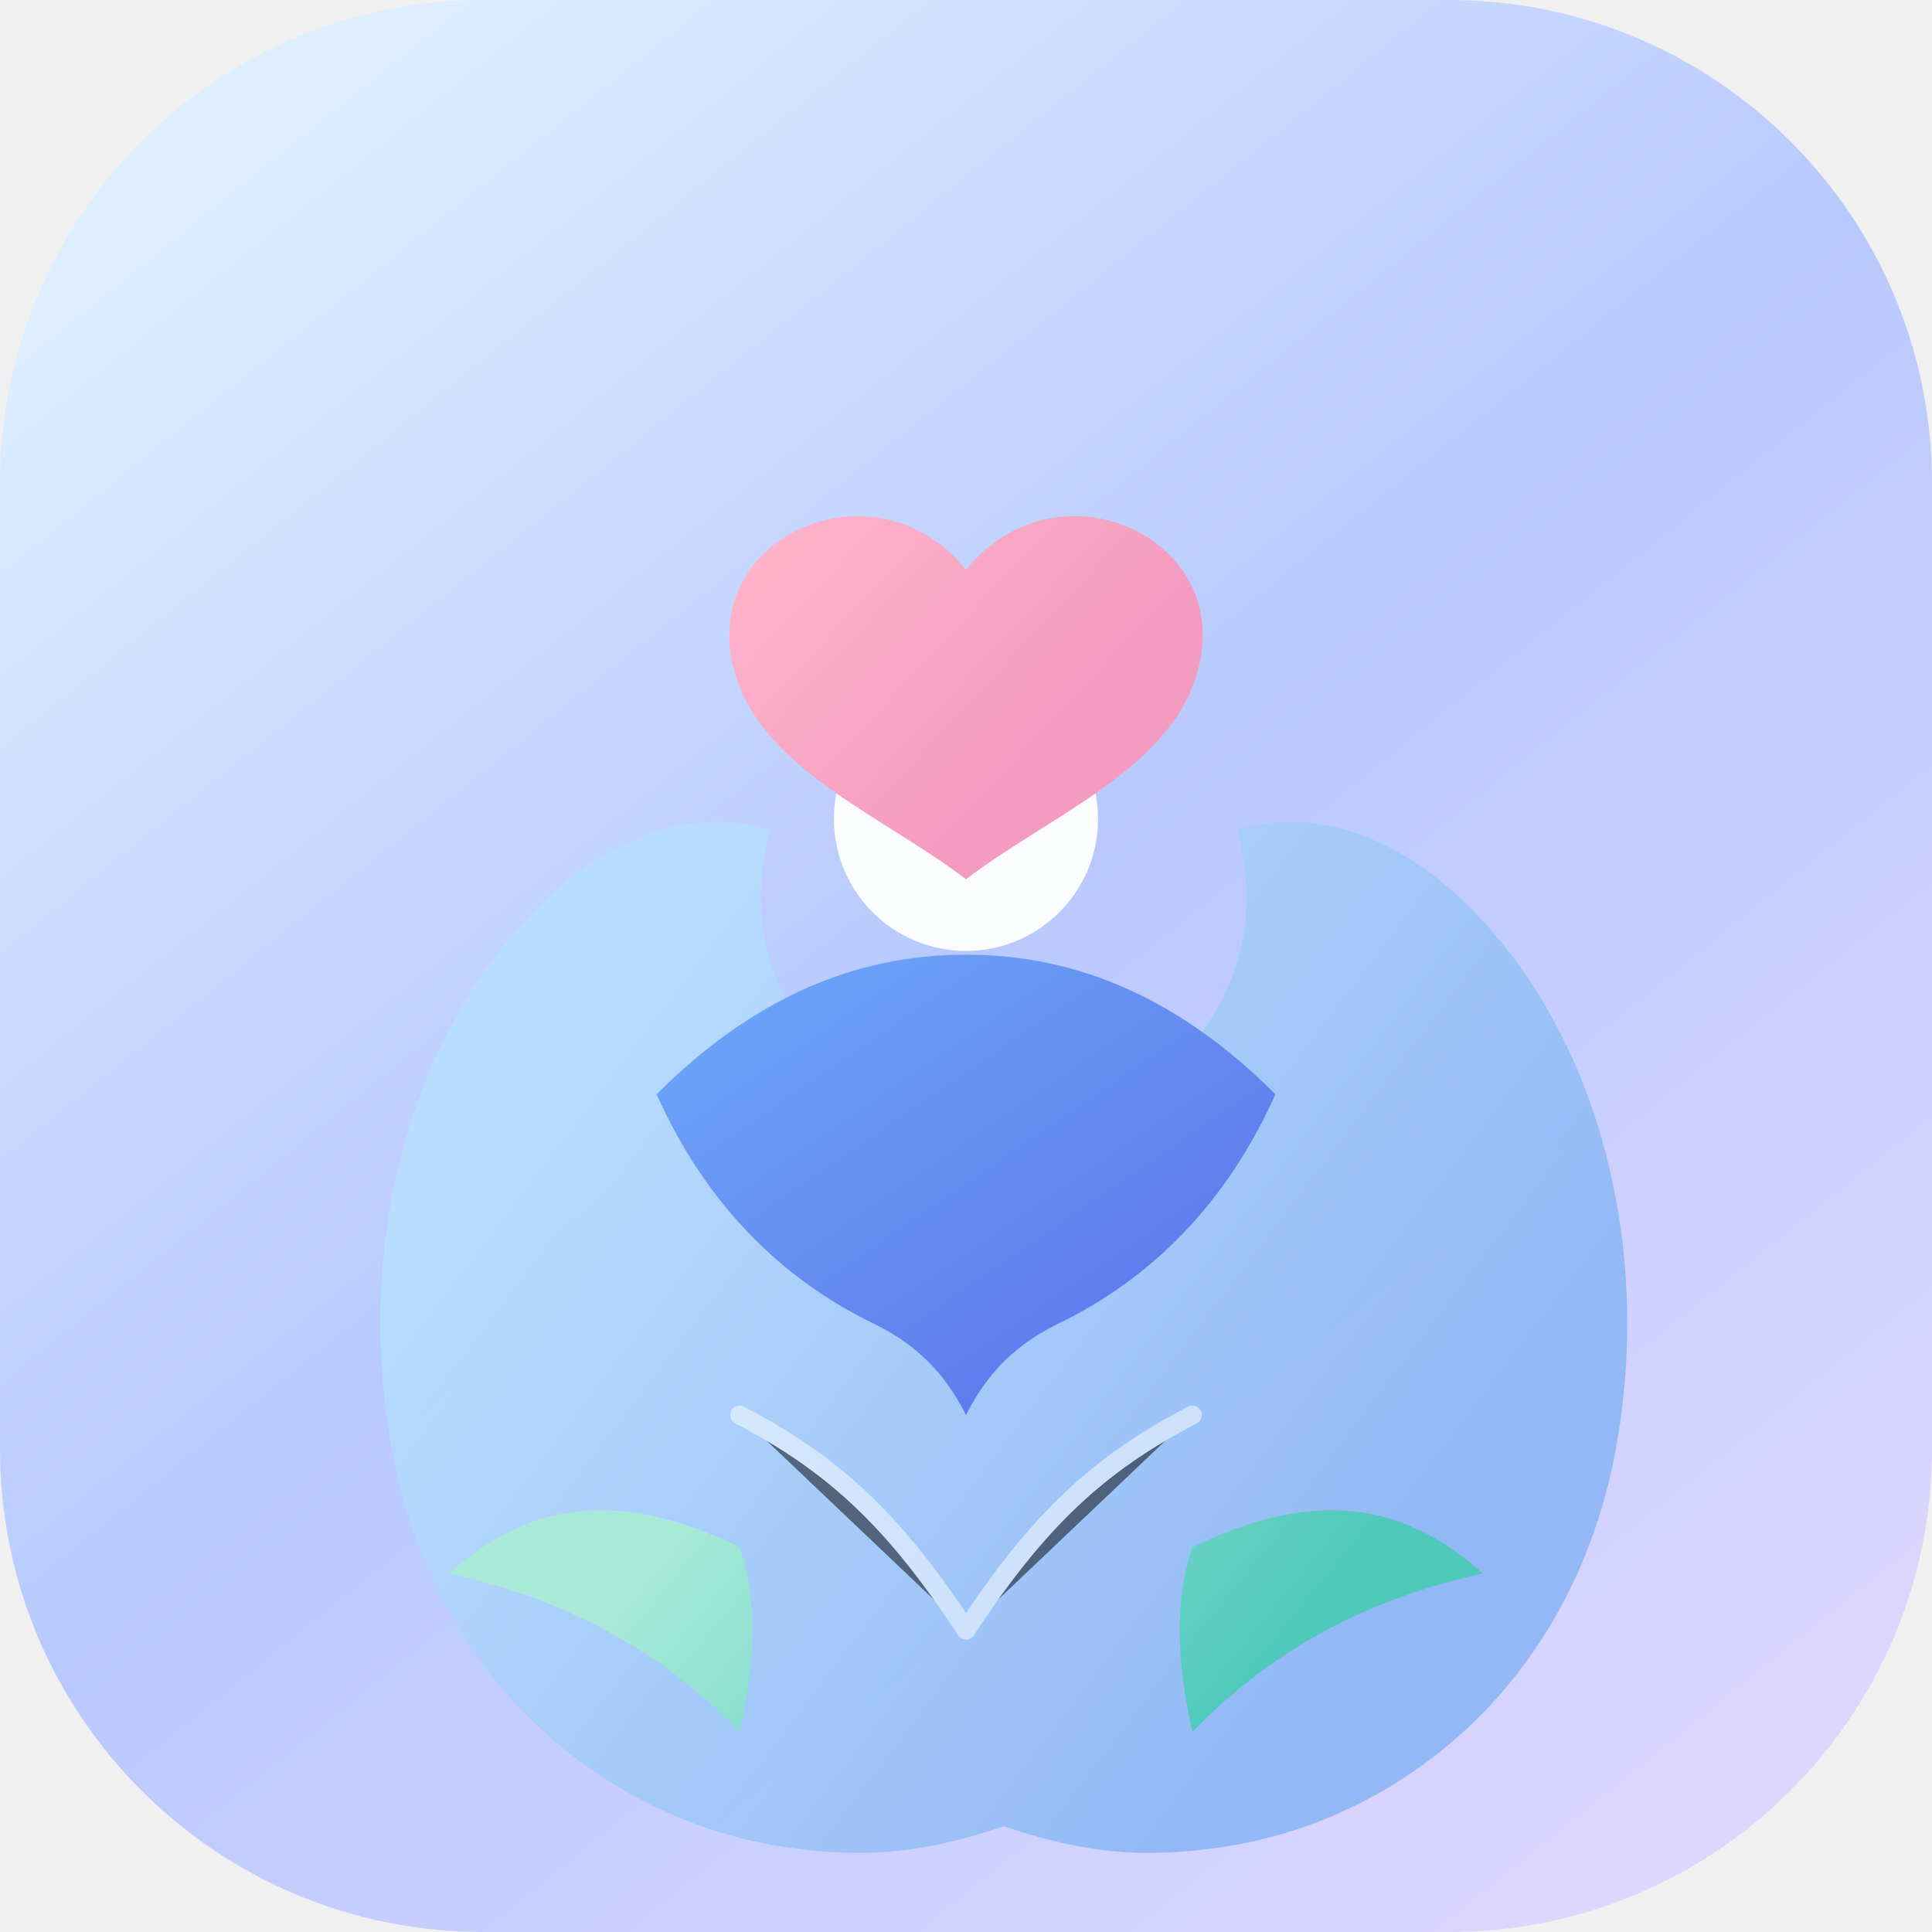
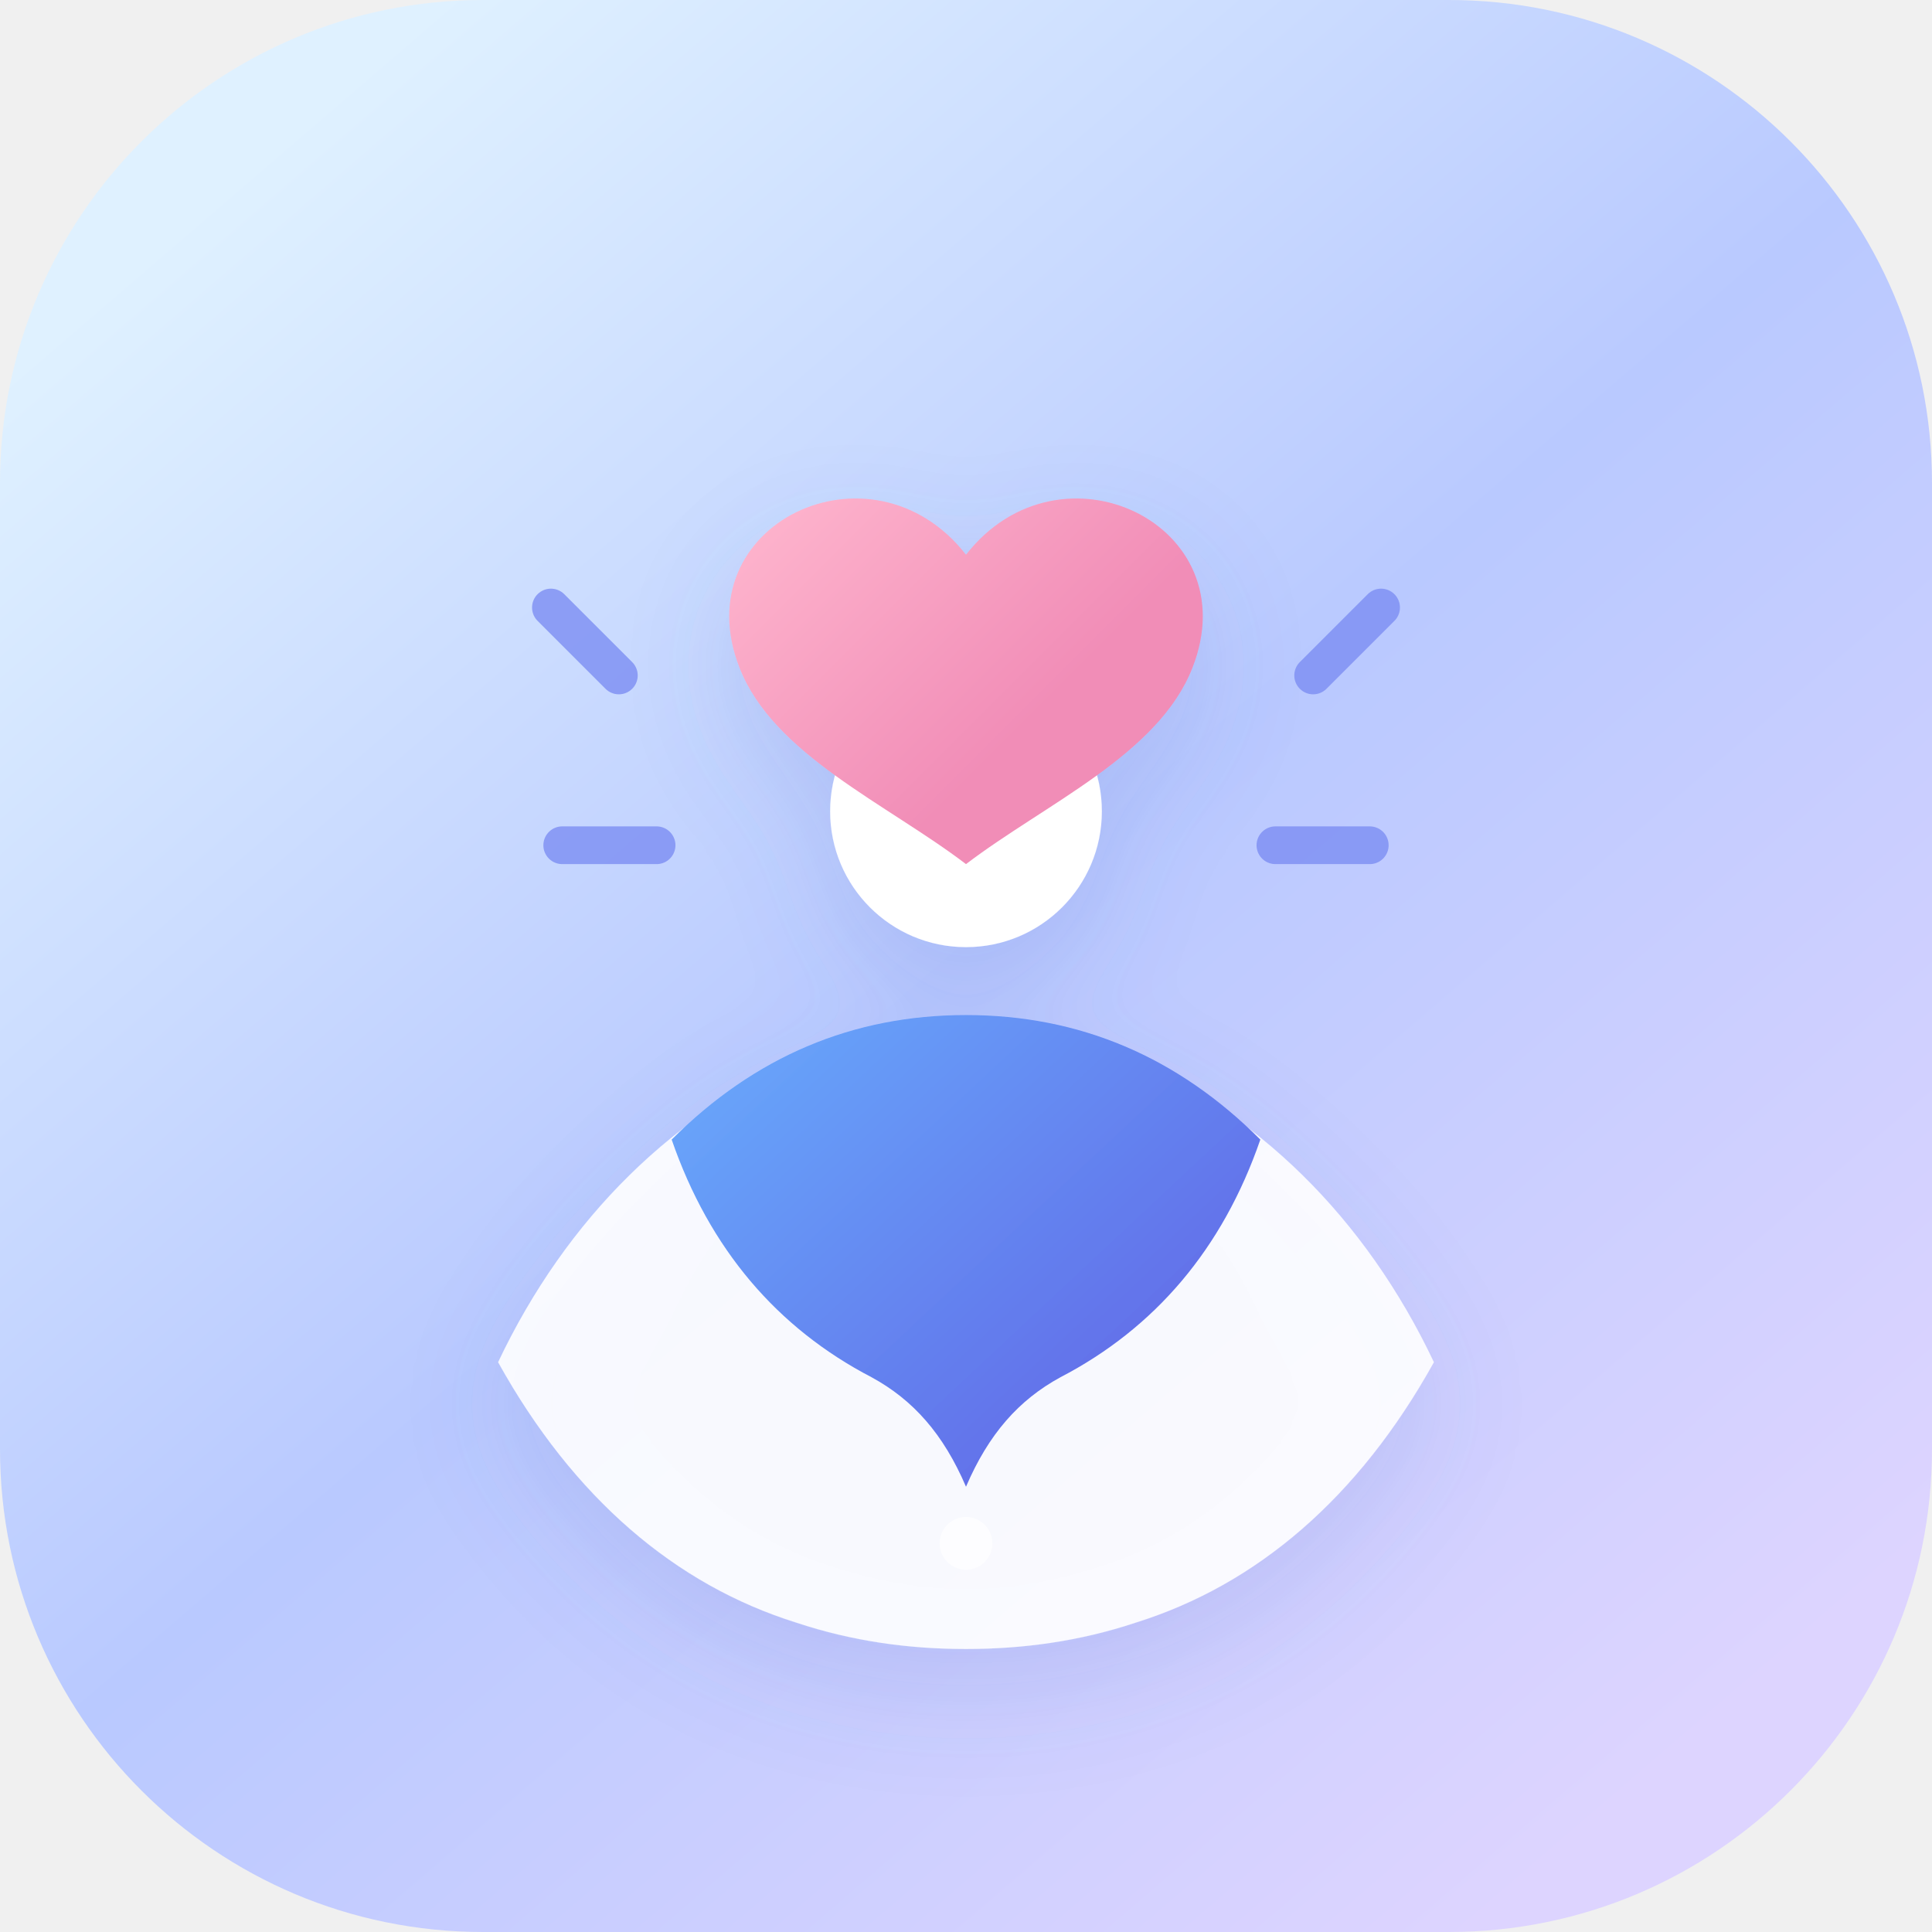
- <svg xmlns="http://www.w3.org/2000/svg" viewBox="0 0 512 512">
+ <svg xmlns="http://www.w3.org/2000/svg" viewBox="0 0 512 512" role="img" aria-label="SafeSpace">
  <defs>
-     <linearGradient id="bg" x1="70" y1="30" x2="440" y2="490" gradientUnits="userSpaceOnUse">
-       <stop stop-color="#dceeff" />
-       <stop offset=".48" stop-color="#b8c9ff" />
-       <stop offset="1" stop-color="#ddd6ff" />
+     <linearGradient id="bg" x1="70" y1="40" x2="440" y2="470" gradientUnits="userSpaceOnUse">
+       <stop stop-color="#dff1ff" />
+       <stop offset=".5" stop-color="#b9c9ff" />
+       <stop offset="1" stop-color="#ddd4ff" />
    </linearGradient>
-     <linearGradient id="body" x1="190" y1="190" x2="320" y2="380" gradientUnits="userSpaceOnUse">
-       <stop stop-color="#72b7ff" />
-       <stop offset="1" stop-color="#5b6fe8" />
+     <linearGradient id="person" x1="185" y1="235" x2="330" y2="390" gradientUnits="userSpaceOnUse">
+       <stop stop-color="#68b4ff" />
+       <stop offset="1" stop-color="#625fe4" />
    </linearGradient>
-     <linearGradient id="hands" x1="150" y1="270" x2="360" y2="430" gradientUnits="userSpaceOnUse">
-       <stop stop-color="#b9ddff" />
-       <stop offset="1" stop-color="#8fb8f4" />
+     <linearGradient id="heart" x1="224" y1="100" x2="294" y2="170" gradientUnits="userSpaceOnUse">
+       <stop stop-color="#ffb8cf" />
+       <stop offset="1" stop-color="#f18db7" />
    </linearGradient>
-     <linearGradient id="heart" x1="225" y1="105" x2="300" y2="175" gradientUnits="userSpaceOnUse">
-       <stop stop-color="#ffb6cb" />
-       <stop offset="1" stop-color="#f49bbf" />
-     </linearGradient>
-     <linearGradient id="leaf" x1="200" y1="380" x2="310" y2="470" gradientUnits="userSpaceOnUse">
-       <stop stop-color="#a8ead7" />
-       <stop offset="1" stop-color="#50c9bd" />
-     </linearGradient>
+     <filter id="shadow" x="-30%" y="-30%" width="160%" height="180%">
+       <feDropShadow dx="0" dy="12" stdDeviation="14" flood-color="#5368c8" flood-opacity=".16" />
+     </filter>
  </defs>
  <rect width="512" height="512" rx="128" fill="url(#bg)" />
-   <path d="M105 390c-12-55 2-113 36-148 18-19 42-29 63-22-8 32 5 56 34 78 12 9 23 20 28 33 5-13 16-24 28-33 29-22 42-46 34-78 21-7 45 3 63 22 34 35 48 93 36 148-13 57-55 91-100 99-24 4-40 2-61-5-21 7-37 9-61 5-45-8-87-42-100-99Z" fill="url(#hands)" opacity=".95" />
-   <path d="M174 290c25-25 52-37 82-37s57 12 82 37c-13 29-33 49-58 61-10 5-18 12-24 24-6-12-14-19-24-24-25-12-45-32-58-61Z" fill="url(#body)" />
-   <circle cx="256" cy="217" r="35" fill="#ffffff" opacity=".96" />
-   <path d="M256 151c-25-31-75-7-60 31 9 23 39 35 60 51 21-16 51-28 60-51 15-38-35-62-60-31Z" fill="url(#heart)" />
-   <path d="M196 410c-35-17-58-10-77 7 28 6 55 19 77 42 4-18 5-34 0-49Zm120 0c35-17 58-10 77 7-28 6-55 19-77 42-4-18-5-34 0-49Z" fill="url(#leaf)" />
-   <path d="M256 432c-19-29-35-44-60-57M256 432c19-29 35-44 60-57" stroke="#ffffff" stroke-width="5" stroke-linecap="round" opacity=".5" />
+   <g filter="url(#shadow)">
+     <path d="M132 361c18-38 47-67 84-82 14-6 27-9 40-9s26 3 40 9c37 15 66 44 84 82-20 36-47 59-79 69-15 5-30 7-45 7s-30-2-45-7c-32-10-59-33-79-69Z" fill="#ffffff" opacity=".9" />
+     <path d="M178 302c22-22 48-33 78-33s56 11 78 33c-10 29-28 50-53 63-11 6-19 15-25 29-6-14-14-23-25-29-25-13-43-34-53-63Z" fill="url(#person)" />
+     <circle cx="256" cy="215" r="36" fill="#ffffff" />
+     <path d="M256 147c-25-32-75-8-60 30 9 23 39 36 60 52 21-16 51-29 60-52 15-38-35-62-60-30Z" fill="url(#heart)" />
+   </g>
+   <path d="M164 179l-18-18M348 179l18-18M174 224h-25M338 224h25" stroke="#7c8df2" stroke-width="10" stroke-linecap="round" opacity=".8" />
+   <circle cx="256" cy="409" r="7" fill="#ffffff" opacity=".65" />
</svg>
